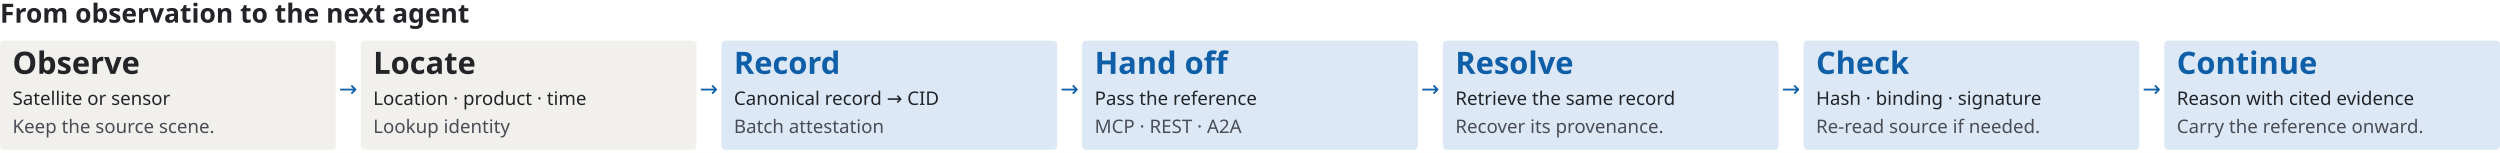
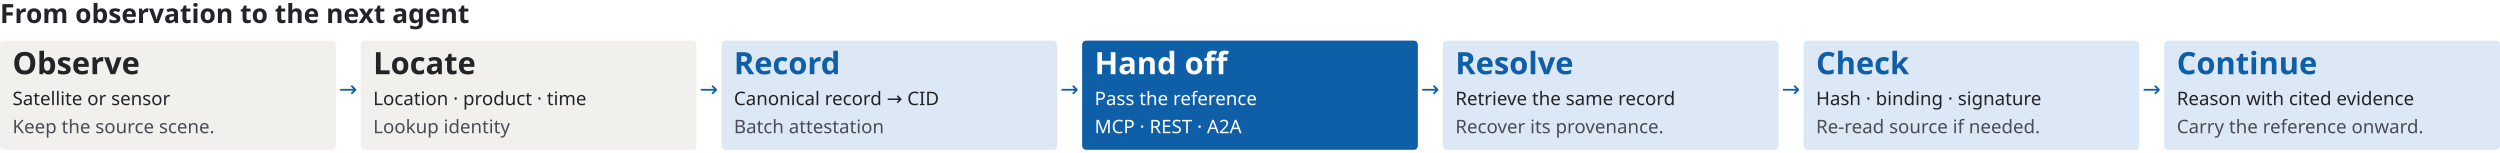
<svg xmlns="http://www.w3.org/2000/svg" width="2270.551pt" height="138.898pt" viewBox="0 0 2270.551 138.898" version="1.1">
  <defs>
    <style type="text/css">*{stroke-linejoin: round; stroke-linecap: butt}</style>
  </defs>
  <g id="figure_1">
    <g id="patch_1">
      <path d="M 0 138.898  L 2270.551 138.898  L 2270.551 0  L 0 0  z " style="fill: #ffffff" />
    </g>
    <g id="axes_1">
      <g id="patch_2">
-         <path d="M 4.252 36.85  L 300.675 36.85  Q 304.927 36.85 304.927 41.102  L 304.927 131.811  Q 304.927 136.063 300.675 136.063  L 4.252 136.063  Q 0 136.063 0 131.811  L 0 41.102  Q 0 36.85 4.252 36.85  z " clip-path="url(#p7e06bc7917)" style="fill: #f1f0ec" />
+         <path d="M 4.252 36.85  L 300.675 36.85  Q 304.927 36.85 304.927 41.102  L 304.927 131.811  Q 304.927 136.063 300.675 136.063  L 4.252 136.063  Q 0 136.063 0 131.811  L 0 41.102  Q 0 36.85 4.252 36.85  z " clip-path="url(#p38571b3324)" style="fill: #f1f0ec" />
      </g>
      <g id="patch_3">
-         <path d="M 331.856 36.85  L 628.279 36.85  Q 632.531 36.85 632.531 41.102  L 632.531 131.811  Q 632.531 136.063 628.279 136.063  L 331.856 136.063  Q 327.604 136.063 327.604 131.811  L 327.604 41.102  Q 327.604 36.85 331.856 36.85  z " clip-path="url(#p7e06bc7917)" style="fill: #f1f0ec" />
+         <path d="M 331.856 36.85  L 628.279 36.85  Q 632.531 36.85 632.531 41.102  L 632.531 131.811  Q 632.531 136.063 628.279 136.063  L 331.856 136.063  Q 327.604 136.063 327.604 131.811  L 327.604 41.102  Q 327.604 36.85 331.856 36.85  z " clip-path="url(#p38571b3324)" style="fill: #f1f0ec" />
      </g>
      <g id="patch_4">
-         <path d="M 659.46 36.85  L 955.883 36.85  Q 960.135 36.85 960.135 41.102  L 960.135 131.811  Q 960.135 136.063 955.883 136.063  L 659.46 136.063  Q 655.208 136.063 655.208 131.811  L 655.208 41.102  Q 655.208 36.85 659.46 36.85  z " clip-path="url(#p7e06bc7917)" style="fill: #dce8f5" />
+         <path d="M 659.46 36.85  L 955.883 36.85  Q 960.135 36.85 960.135 41.102  L 960.135 131.811  Q 960.135 136.063 955.883 136.063  L 659.46 136.063  Q 655.208 136.063 655.208 131.811  L 655.208 41.102  Q 655.208 36.85 659.46 36.85  z " clip-path="url(#p38571b3324)" style="fill: #dce8f5" />
      </g>
      <g id="patch_5">
-         <path d="M 987.064 36.85  L 1283.487 36.85  Q 1287.739 36.85 1287.739 41.102  L 1287.739 131.811  Q 1287.739 136.063 1283.487 136.063  L 987.064 136.063  Q 982.812 136.063 982.812 131.811  L 982.812 41.102  Q 982.812 36.85 987.064 36.85  z " clip-path="url(#p7e06bc7917)" style="fill: #dce8f5" />
+         <path d="M 987.064 36.85  L 1283.487 36.85  Q 1287.739 36.85 1287.739 41.102  L 1287.739 131.811  Q 1287.739 136.063 1283.487 136.063  L 987.064 136.063  Q 982.812 136.063 982.812 131.811  L 982.812 41.102  Q 982.812 36.85 987.064 36.85  z " clip-path="url(#p38571b3324)" style="fill: #0f5fa8" />
      </g>
      <g id="patch_6">
-         <path d="M 1314.668 36.85  L 1611.091 36.85  Q 1615.343 36.85 1615.343 41.102  L 1615.343 131.811  Q 1615.343 136.063 1611.091 136.063  L 1314.668 136.063  Q 1310.416 136.063 1310.416 131.811  L 1310.416 41.102  Q 1310.416 36.85 1314.668 36.85  z " clip-path="url(#p7e06bc7917)" style="fill: #dce8f5" />
+         <path d="M 1314.668 36.85  L 1611.091 36.85  Q 1615.343 36.85 1615.343 41.102  L 1615.343 131.811  Q 1615.343 136.063 1611.091 136.063  L 1314.668 136.063  Q 1310.416 136.063 1310.416 131.811  L 1310.416 41.102  Q 1310.416 36.85 1314.668 36.85  z " clip-path="url(#p38571b3324)" style="fill: #dce8f5" />
      </g>
      <g id="patch_7">
-         <path d="M 1642.272 36.85  L 1938.695 36.85  Q 1942.947 36.85 1942.947 41.102  L 1942.947 131.811  Q 1942.947 136.063 1938.695 136.063  L 1642.272 136.063  Q 1638.02 136.063 1638.02 131.811  L 1638.02 41.102  Q 1638.02 36.85 1642.272 36.85  z " clip-path="url(#p7e06bc7917)" style="fill: #dce8f5" />
+         <path d="M 1642.272 36.85  L 1938.695 36.85  Q 1942.947 36.85 1942.947 41.102  L 1942.947 131.811  Q 1942.947 136.063 1938.695 136.063  L 1642.272 136.063  Q 1638.02 136.063 1638.02 131.811  L 1638.02 41.102  Q 1638.02 36.85 1642.272 36.85  z " clip-path="url(#p38571b3324)" style="fill: #dce8f5" />
      </g>
      <g id="patch_8">
-         <path d="M 1969.876 36.85  L 2266.299 36.85  Q 2270.551 36.85 2270.551 41.102  L 2270.551 131.811  Q 2270.551 136.063 2266.299 136.063  L 1969.876 136.063  Q 1965.624 136.063 1965.624 131.811  L 1965.624 41.102  Q 1965.624 36.85 1969.876 36.85  z " clip-path="url(#p7e06bc7917)" style="fill: #dce8f5" />
+         <path d="M 1969.876 36.85  L 2266.299 36.85  Q 2270.551 36.85 2270.551 41.102  L 2270.551 131.811  Q 2270.551 136.063 2266.299 136.063  L 1969.876 136.063  Q 1965.624 136.063 1965.624 131.811  L 1965.624 41.102  Q 1965.624 36.85 1969.876 36.85  z " clip-path="url(#p38571b3324)" style="fill: #dce8f5" />
      </g>
      <g id="text_1">
-         <text style="font-weight: 600; font-size: 24px; font-family: 'IBM Plex Sans'; text-anchor: start; fill: #222428" x="0" y="20.58" transform="rotate(-0 0 20.5801)">From observation to the next agent</text>
+         <text style="font-weight: 600; font-size: 24px; font-family: 'IBM Plex Sans'; text-anchor: start; fill: #222428" x="0" y="20.893" transform="rotate(-0 0 20.89323)">From observation to the next agent</text>
      </g>
      <g id="text_2">
-         <text style="font-weight: 600; font-size: 28px; font-family: 'IBM Plex Sans'; text-anchor: start; fill: #222428" x="11.339" y="67.088" transform="rotate(-0 11.33858 67.08756)">Observe</text>
+         <text style="font-weight: 600; font-size: 28px; font-family: 'IBM Plex Sans'; text-anchor: start; fill: #222428" x="11.339" y="67.368" transform="rotate(-0 11.33858 67.36756)">Observe</text>
      </g>
      <g id="text_3">
-         <text style="font-weight: 500; font-size: 17px; font-family: 'IBM Plex Sans'; text-anchor: start; fill: #222428" x="11.339" y="95.299" transform="rotate(-0 11.33858 95.29866)">Satellite or sensor</text>
+         <text style="font-weight: 500; font-size: 17px; font-family: 'IBM Plex Sans'; text-anchor: start; fill: #222428" x="11.339" y="95.469" transform="rotate(-0 11.33858 95.46866)">Satellite or sensor</text>
      </g>
      <g id="text_4">
-         <text style="font-size: 17px; font-family: 'IBM Plex Sans'; text-anchor: start; fill: #4a4d55" x="11.339" y="120.81" transform="rotate(-0 11.33858 120.8105)">Keep the source scene.</text>
+         <text style="font-size: 17px; font-family: 'IBM Plex Sans'; text-anchor: start; fill: #4a4d55" x="11.339" y="120.98" transform="rotate(-0 11.33858 120.9805)">Keep the source scene.</text>
      </g>
      <g id="text_5">
-         <text style="font-weight: 500; font-size: 20px; font-family: 'IBM Plex Sans'; text-anchor: start; fill: #0f5fa8" x="307.762" y="87.605" transform="rotate(-0 307.7615 87.60472)">→</text>
+         <text style="font-weight: 500; font-size: 20px; font-family: 'IBM Plex Sans'; text-anchor: start; fill: #0f5fa8" x="307.762" y="87.805" transform="rotate(-0 307.7615 87.80472)">→</text>
      </g>
      <g id="text_6">
-         <text style="font-weight: 600; font-size: 28px; font-family: 'IBM Plex Sans'; text-anchor: start; fill: #222428" x="338.943" y="67.088" transform="rotate(-0 338.9426 67.08756)">Locate</text>
+         <text style="font-weight: 600; font-size: 28px; font-family: 'IBM Plex Sans'; text-anchor: start; fill: #222428" x="338.943" y="67.368" transform="rotate(-0 338.9426 67.36756)">Locate</text>
      </g>
      <g id="text_7">
-         <text style="font-weight: 500; font-size: 17px; font-family: 'IBM Plex Sans'; text-anchor: start; fill: #222428" x="338.943" y="95.333" transform="rotate(-0 338.9426 95.33319)">Location · product · time</text>
+         <text style="font-weight: 500; font-size: 17px; font-family: 'IBM Plex Sans'; text-anchor: start; fill: #222428" x="338.943" y="95.469" transform="rotate(-0 338.9426 95.46866)">Location · product · time</text>
      </g>
      <g id="text_8">
-         <text style="font-size: 17px; font-family: 'IBM Plex Sans'; text-anchor: start; fill: #4a4d55" x="338.943" y="120.81" transform="rotate(-0 338.9426 120.8105)">Lookup identity</text>
+         <text style="font-size: 17px; font-family: 'IBM Plex Sans'; text-anchor: start; fill: #4a4d55" x="338.943" y="120.98" transform="rotate(-0 338.9426 120.9805)">Lookup identity</text>
      </g>
      <g id="text_9">
-         <text style="font-weight: 500; font-size: 20px; font-family: 'IBM Plex Sans'; text-anchor: start; fill: #0f5fa8" x="635.366" y="87.605" transform="rotate(-0 635.3656 87.60472)">→</text>
+         <text style="font-weight: 500; font-size: 20px; font-family: 'IBM Plex Sans'; text-anchor: start; fill: #0f5fa8" x="635.366" y="87.805" transform="rotate(-0 635.3656 87.80472)">→</text>
      </g>
      <g id="text_10">
-         <text style="font-weight: 600; font-size: 28px; font-family: 'IBM Plex Sans'; text-anchor: start; fill: #0f5fa8" x="666.547" y="67.088" transform="rotate(-0 666.5467 67.08756)">Record</text>
+         <text style="font-weight: 600; font-size: 28px; font-family: 'IBM Plex Sans'; text-anchor: start; fill: #0f5fa8" x="666.547" y="67.368" transform="rotate(-0 666.5467 67.36756)">Record</text>
      </g>
      <g id="text_11">
-         <text style="font-weight: 500; font-size: 17px; font-family: 'IBM Plex Sans'; text-anchor: start; fill: #222428" x="666.547" y="95.299" transform="rotate(-0 666.5467 95.29866)">Canonical record → CID</text>
+         <text style="font-weight: 500; font-size: 17px; font-family: 'IBM Plex Sans'; text-anchor: start; fill: #222428" x="666.547" y="95.469" transform="rotate(-0 666.5467 95.46866)">Canonical record → CID</text>
      </g>
      <g id="text_12">
-         <text style="font-size: 17px; font-family: 'IBM Plex Sans'; text-anchor: start; fill: #4a4d55" x="666.547" y="120.81" transform="rotate(-0 666.5467 120.8105)">Batch attestation</text>
+         <text style="font-size: 17px; font-family: 'IBM Plex Sans'; text-anchor: start; fill: #4a4d55" x="666.547" y="120.98" transform="rotate(-0 666.5467 120.9805)">Batch attestation</text>
      </g>
      <g id="text_13">
-         <text style="font-weight: 500; font-size: 20px; font-family: 'IBM Plex Sans'; text-anchor: start; fill: #0f5fa8" x="962.97" y="87.605" transform="rotate(-0 962.9696 87.60472)">→</text>
+         <text style="font-weight: 500; font-size: 20px; font-family: 'IBM Plex Sans'; text-anchor: start; fill: #0f5fa8" x="962.97" y="87.805" transform="rotate(-0 962.9696 87.80472)">→</text>
      </g>
      <g id="text_14">
-         <text style="font-weight: 600; font-size: 28px; font-family: 'IBM Plex Sans'; text-anchor: start; fill: #0f5fa8" x="994.151" y="67.088" transform="rotate(-0 994.1507 67.08756)">Hand off</text>
+         <text style="font-weight: 700; font-size: 28px; font-family: 'IBM Plex Sans'; text-anchor: start; fill: #ffffff" x="994.151" y="67.368" transform="rotate(-0 994.1507 67.36756)">Hand off</text>
      </g>
      <g id="text_15">
-         <text style="font-weight: 500; font-size: 17px; font-family: 'IBM Plex Sans'; text-anchor: start; fill: #222428" x="994.151" y="95.299" transform="rotate(-0 994.1507 95.29866)">Pass the reference</text>
+         <text style="font-weight: 500; font-size: 17px; font-family: 'IBM Plex Sans'; text-anchor: start; fill: #ffffff" x="994.151" y="95.469" transform="rotate(-0 994.1507 95.46866)">Pass the reference</text>
      </g>
      <g id="text_16">
-         <text style="font-size: 17px; font-family: 'IBM Plex Sans'; text-anchor: start; fill: #4a4d55" x="994.151" y="120.81" transform="rotate(-0 994.1507 120.8105)">MCP · REST · A2A</text>
+         <text style="font-size: 17px; font-family: 'IBM Plex Sans'; text-anchor: start; fill: #ffffff" x="994.151" y="120.98" transform="rotate(-0 994.1507 120.9805)">MCP · REST · A2A</text>
      </g>
      <g id="text_17">
-         <text style="font-weight: 500; font-size: 20px; font-family: 'IBM Plex Sans'; text-anchor: start; fill: #0f5fa8" x="1290.574" y="87.605" transform="rotate(-0 1290.574 87.60472)">→</text>
+         <text style="font-weight: 500; font-size: 20px; font-family: 'IBM Plex Sans'; text-anchor: start; fill: #0f5fa8" x="1290.574" y="87.805" transform="rotate(-0 1290.574 87.80472)">→</text>
      </g>
      <g id="text_18">
-         <text style="font-weight: 600; font-size: 28px; font-family: 'IBM Plex Sans'; text-anchor: start; fill: #0f5fa8" x="1321.755" y="67.088" transform="rotate(-0 1321.755 67.08756)">Resolve</text>
+         <text style="font-weight: 600; font-size: 28px; font-family: 'IBM Plex Sans'; text-anchor: start; fill: #0f5fa8" x="1321.755" y="67.368" transform="rotate(-0 1321.755 67.36756)">Resolve</text>
      </g>
      <g id="text_19">
-         <text style="font-weight: 500; font-size: 17px; font-family: 'IBM Plex Sans'; text-anchor: start; fill: #222428" x="1321.755" y="95.299" transform="rotate(-0 1321.755 95.29866)">Retrieve the same record</text>
+         <text style="font-weight: 500; font-size: 17px; font-family: 'IBM Plex Sans'; text-anchor: start; fill: #222428" x="1321.755" y="95.469" transform="rotate(-0 1321.755 95.46866)">Retrieve the same record</text>
      </g>
      <g id="text_20">
-         <text style="font-size: 17px; font-family: 'IBM Plex Sans'; text-anchor: start; fill: #4a4d55" x="1321.755" y="120.81" transform="rotate(-0 1321.755 120.8105)">Recover its provenance.</text>
+         <text style="font-size: 17px; font-family: 'IBM Plex Sans'; text-anchor: start; fill: #4a4d55" x="1321.755" y="120.98" transform="rotate(-0 1321.755 120.9805)">Recover its provenance.</text>
      </g>
      <g id="text_21">
-         <text style="font-weight: 500; font-size: 20px; font-family: 'IBM Plex Sans'; text-anchor: start; fill: #0f5fa8" x="1618.178" y="87.605" transform="rotate(-0 1618.178 87.60472)">→</text>
+         <text style="font-weight: 500; font-size: 20px; font-family: 'IBM Plex Sans'; text-anchor: start; fill: #0f5fa8" x="1618.178" y="87.805" transform="rotate(-0 1618.178 87.80472)">→</text>
      </g>
      <g id="text_22">
-         <text style="font-weight: 600; font-size: 28px; font-family: 'IBM Plex Sans'; text-anchor: start; fill: #0f5fa8" x="1649.359" y="67.088" transform="rotate(-0 1649.359 67.08756)">Check</text>
+         <text style="font-weight: 600; font-size: 28px; font-family: 'IBM Plex Sans'; text-anchor: start; fill: #0f5fa8" x="1649.359" y="67.368" transform="rotate(-0 1649.359 67.36756)">Check</text>
      </g>
      <g id="text_23">
-         <text style="font-weight: 500; font-size: 17px; font-family: 'IBM Plex Sans'; text-anchor: start; fill: #222428" x="1649.359" y="95.231" transform="rotate(-0 1649.359 95.23093)">Hash · binding · signature</text>
+         <text style="font-weight: 500; font-size: 17px; font-family: 'IBM Plex Sans'; text-anchor: start; fill: #222428" x="1649.359" y="95.469" transform="rotate(-0 1649.359 95.46866)">Hash · binding · signature</text>
      </g>
      <g id="text_24">
-         <text style="font-size: 17px; font-family: 'IBM Plex Sans'; text-anchor: start; fill: #4a4d55" x="1649.359" y="120.81" transform="rotate(-0 1649.359 120.8105)">Re-read source if needed.</text>
+         <text style="font-size: 17px; font-family: 'IBM Plex Sans'; text-anchor: start; fill: #4a4d55" x="1649.359" y="120.98" transform="rotate(-0 1649.359 120.9805)">Re-read source if needed.</text>
      </g>
      <g id="text_25">
-         <text style="font-weight: 500; font-size: 20px; font-family: 'IBM Plex Sans'; text-anchor: start; fill: #0f5fa8" x="1945.782" y="87.605" transform="rotate(-0 1945.782 87.60472)">→</text>
+         <text style="font-weight: 500; font-size: 20px; font-family: 'IBM Plex Sans'; text-anchor: start; fill: #0f5fa8" x="1945.782" y="87.805" transform="rotate(-0 1945.782 87.80472)">→</text>
      </g>
      <g id="text_26">
-         <text style="font-weight: 600; font-size: 28px; font-family: 'IBM Plex Sans'; text-anchor: start; fill: #0f5fa8" x="1976.963" y="67.088" transform="rotate(-0 1976.963 67.08756)">Continue</text>
+         <text style="font-weight: 600; font-size: 28px; font-family: 'IBM Plex Sans'; text-anchor: start; fill: #0f5fa8" x="1976.963" y="67.368" transform="rotate(-0 1976.963 67.36756)">Continue</text>
      </g>
      <g id="text_27">
-         <text style="font-weight: 500; font-size: 17px; font-family: 'IBM Plex Sans'; text-anchor: start; fill: #222428" x="1976.963" y="95.299" transform="rotate(-0 1976.963 95.29866)">Reason with cited evidence</text>
+         <text style="font-weight: 500; font-size: 17px; font-family: 'IBM Plex Sans'; text-anchor: start; fill: #222428" x="1976.963" y="95.469" transform="rotate(-0 1976.963 95.46866)">Reason with cited evidence</text>
      </g>
      <g id="text_28">
-         <text style="font-size: 17px; font-family: 'IBM Plex Sans'; text-anchor: start; fill: #4a4d55" x="1976.963" y="120.81" transform="rotate(-0 1976.963 120.8105)">Carry the reference onward.</text>
+         <text style="font-size: 17px; font-family: 'IBM Plex Sans'; text-anchor: start; fill: #4a4d55" x="1976.963" y="120.98" transform="rotate(-0 1976.963 120.9805)">Carry the reference onward.</text>
      </g>
    </g>
  </g>
  <defs>
-     <clipPath id="p7e06bc7917">
+     <clipPath id="p38571b3324">
      <rect x="0" y="0" width="2270.551" height="138.898" />
    </clipPath>
  </defs>
</svg>
